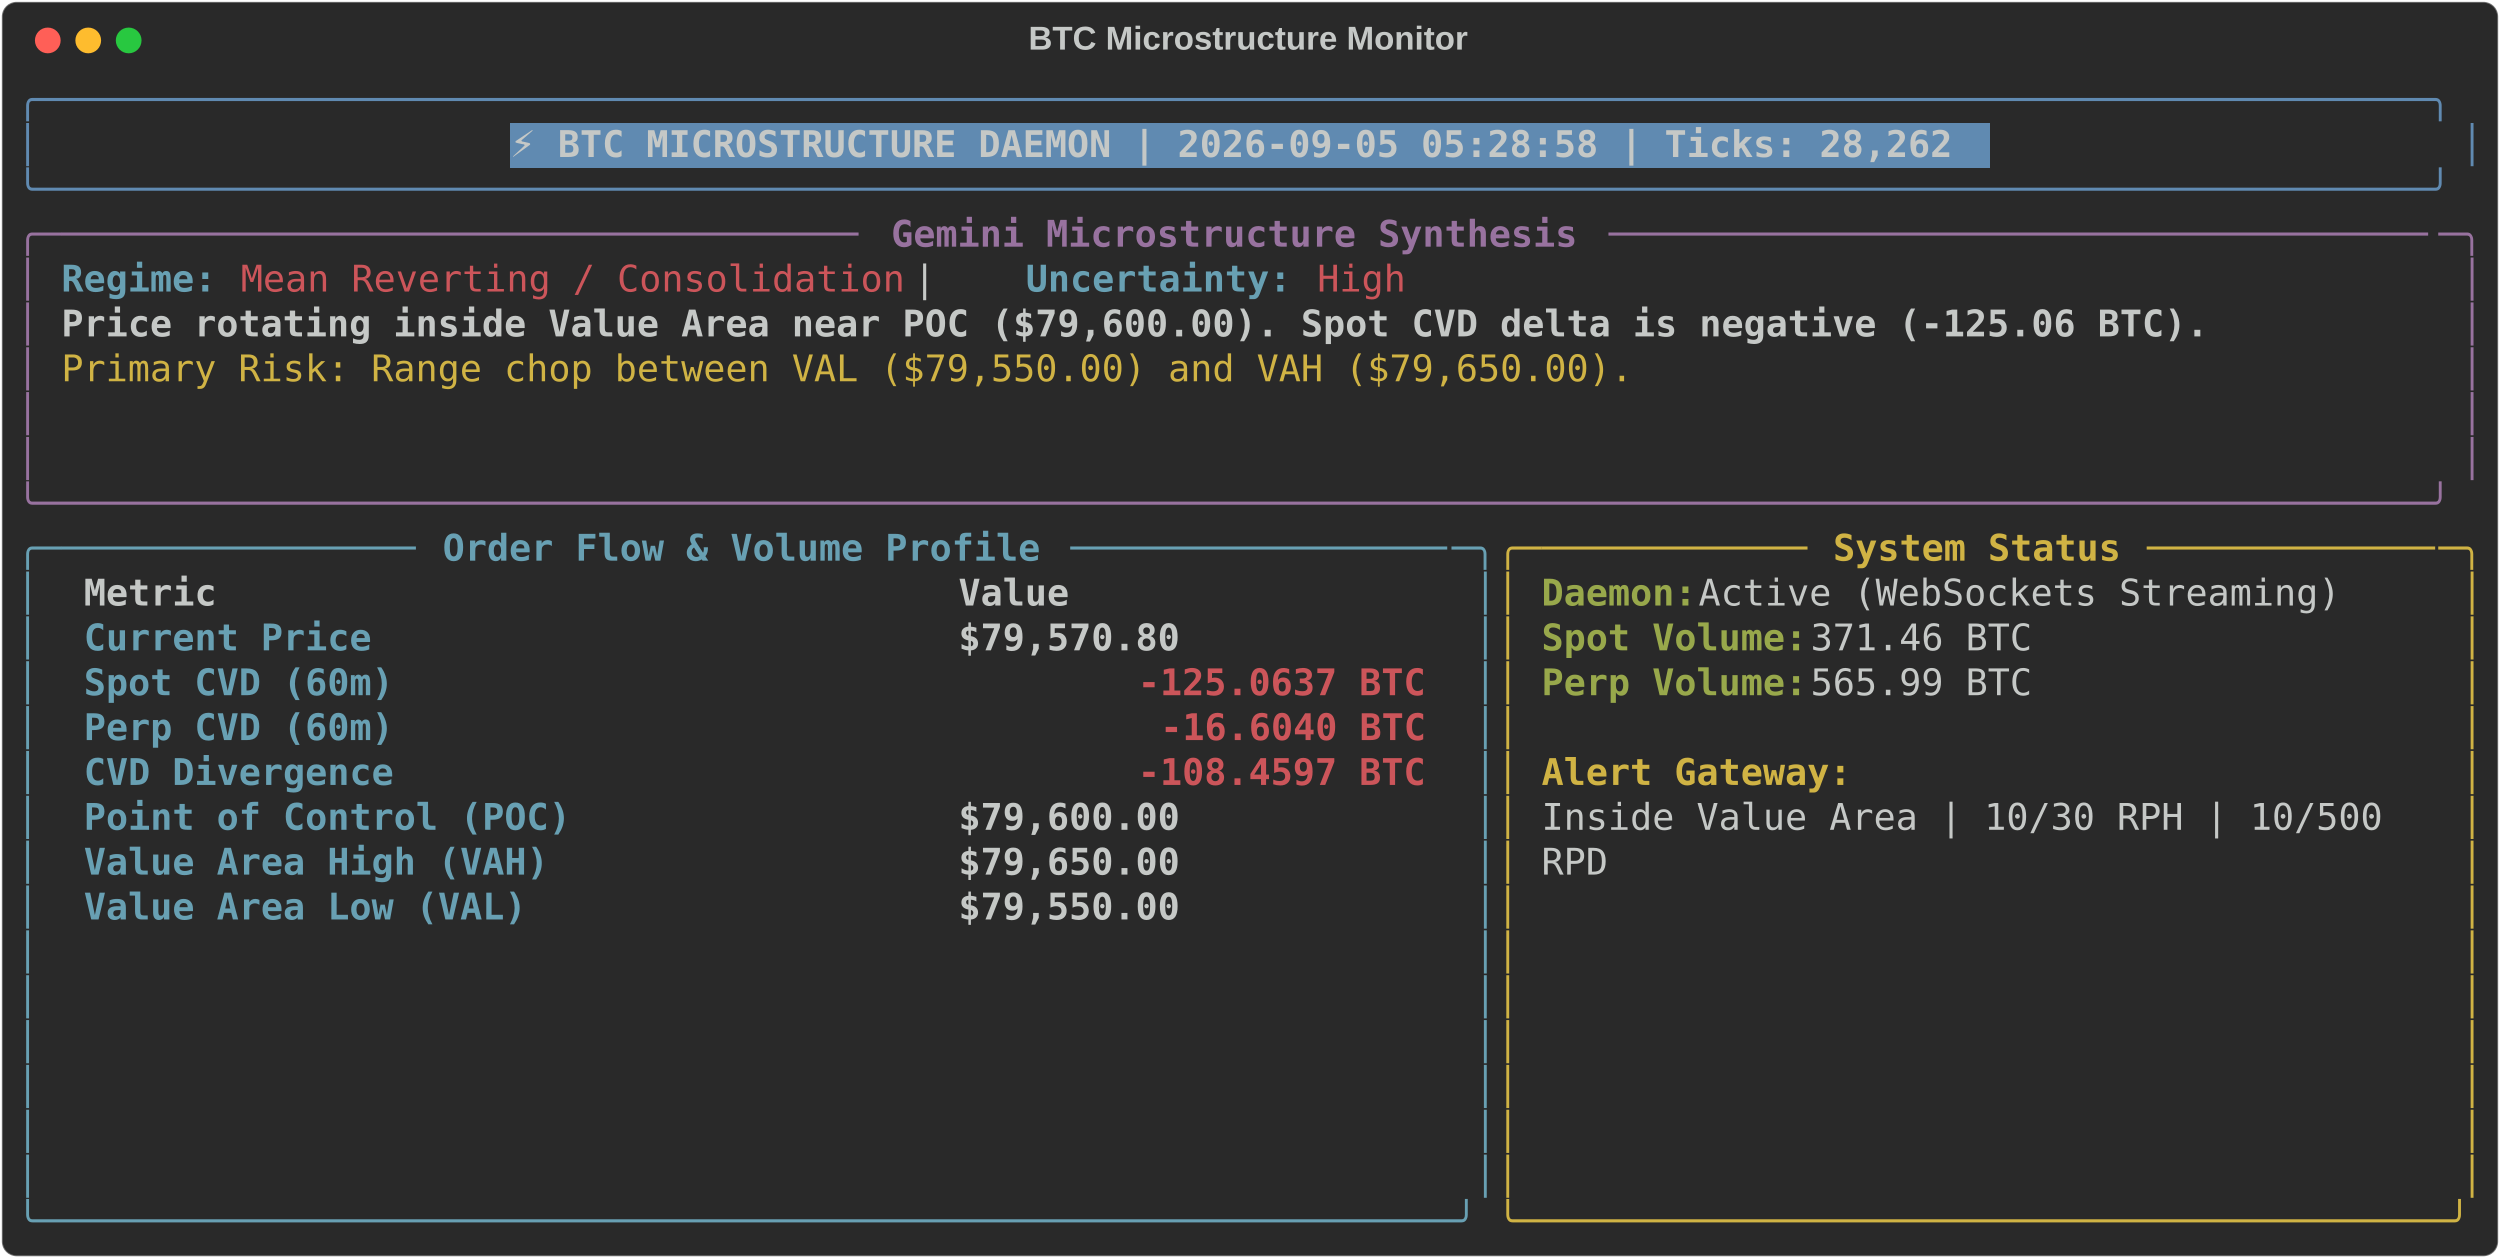
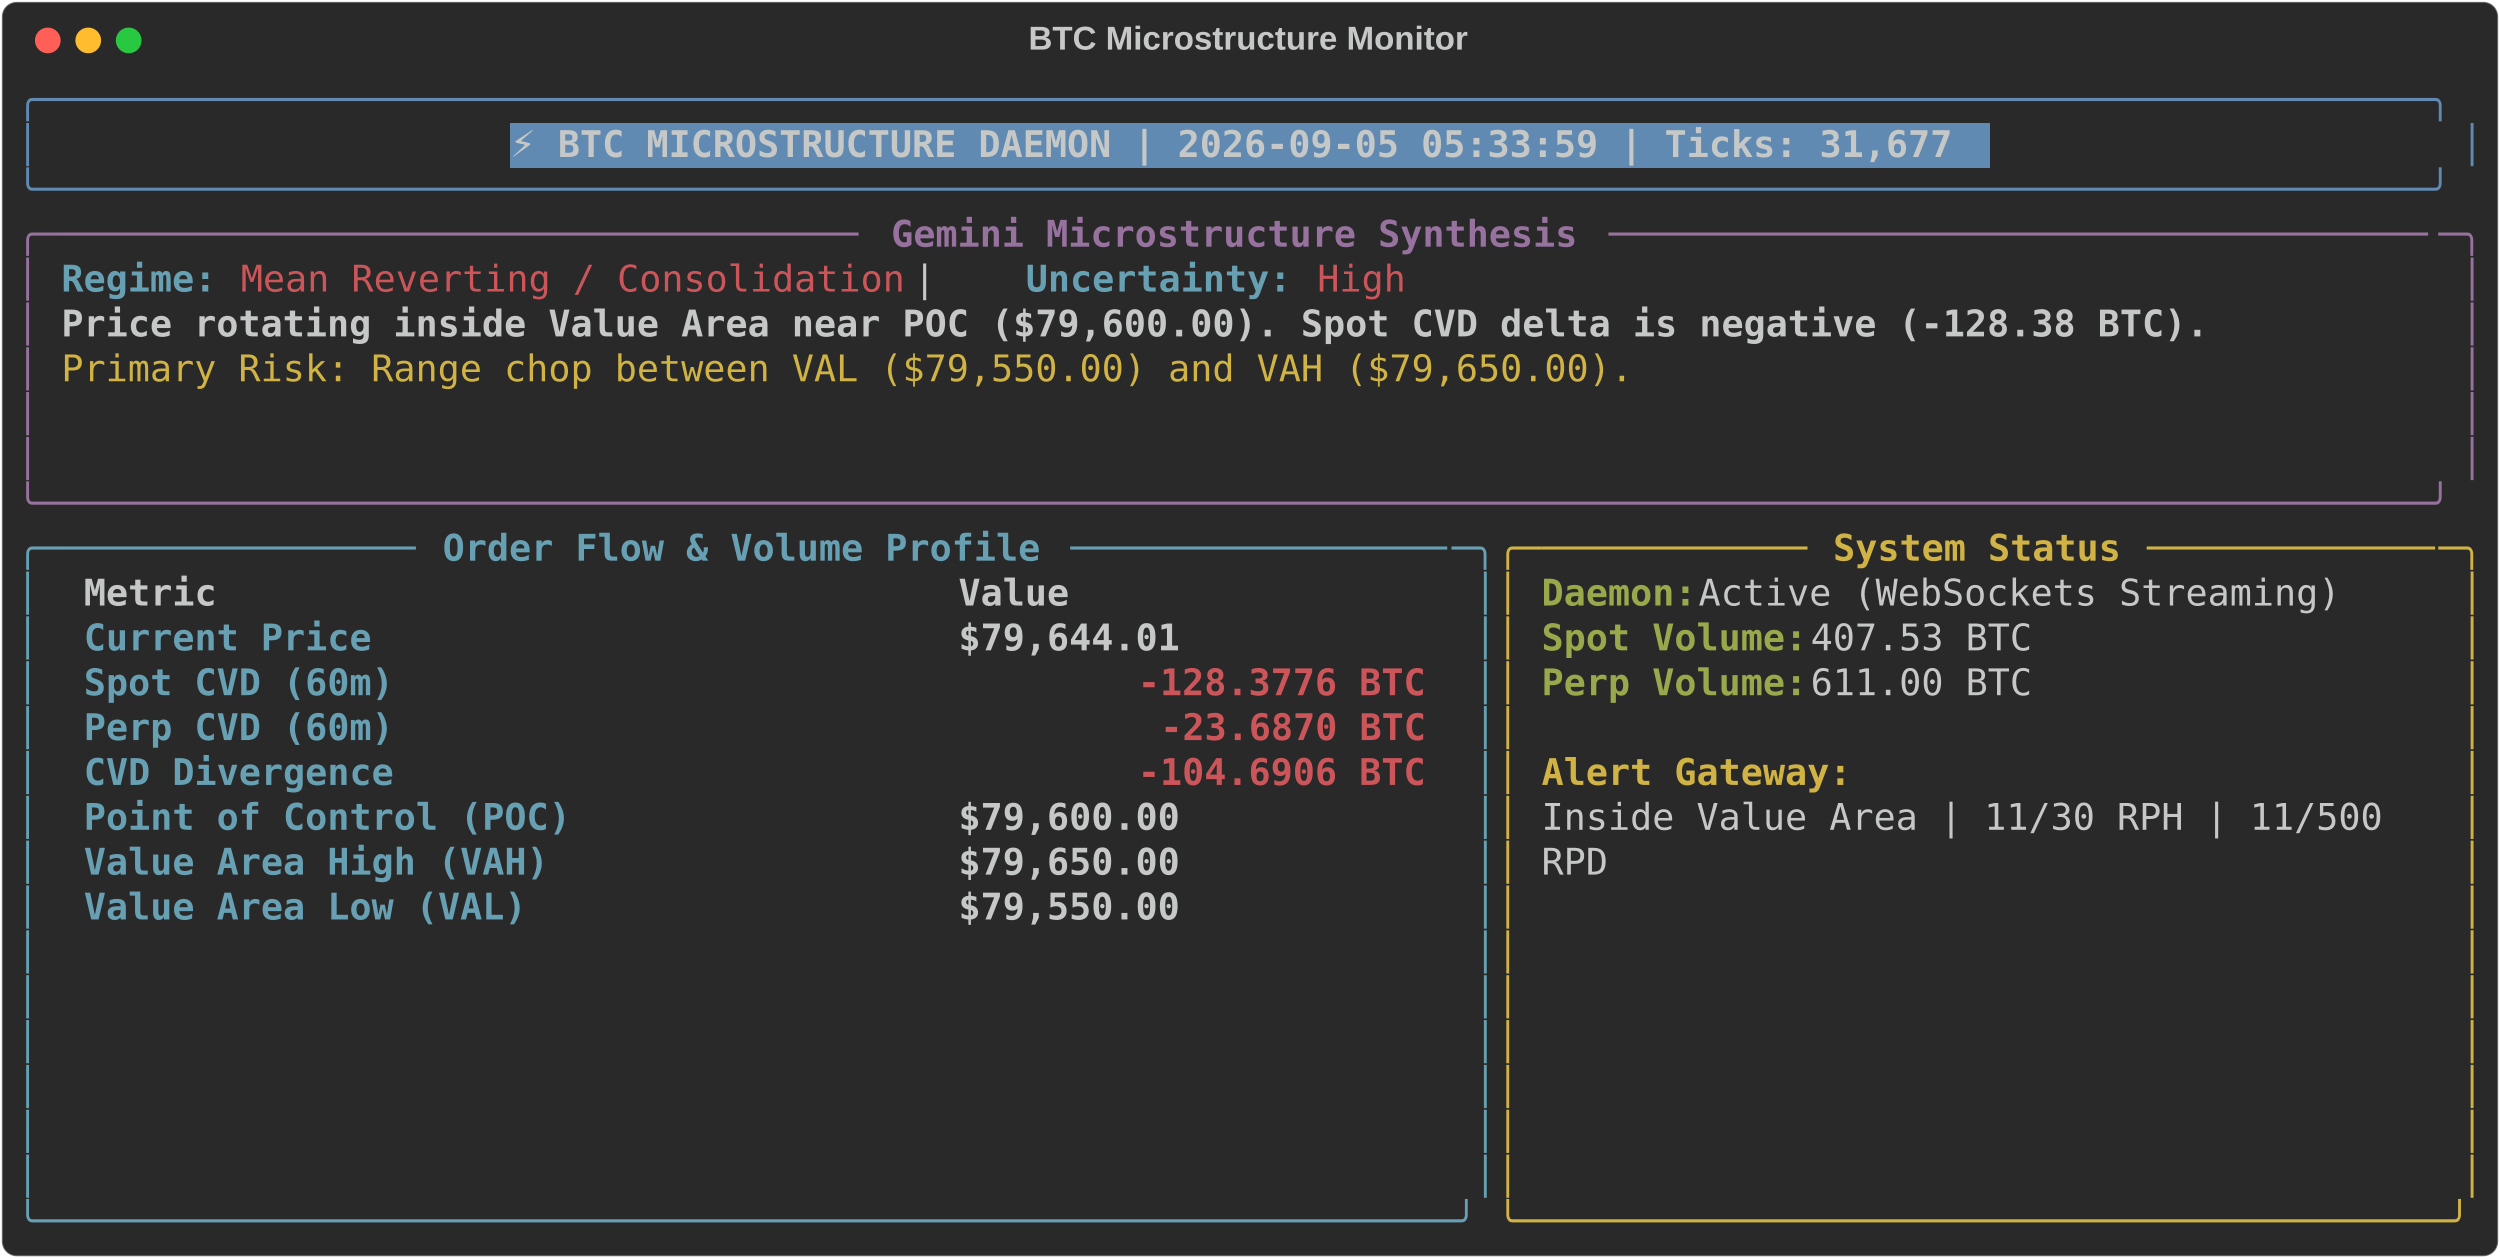
<svg xmlns="http://www.w3.org/2000/svg" class="rich-terminal" viewBox="0 0 1360 684.4">
  <style>

    @font-face {
        font-family: "Fira Code";
        src: local("FiraCode-Regular"),
                url("https://cdnjs.cloudflare.com/ajax/libs/firacode/6.2.0/woff2/FiraCode-Regular.woff2") format("woff2"),
                url("https://cdnjs.cloudflare.com/ajax/libs/firacode/6.2.0/woff/FiraCode-Regular.woff") format("woff");
        font-style: normal;
        font-weight: 400;
    }
    @font-face {
        font-family: "Fira Code";
        src: local("FiraCode-Bold"),
                url("https://cdnjs.cloudflare.com/ajax/libs/firacode/6.2.0/woff2/FiraCode-Bold.woff2") format("woff2"),
                url("https://cdnjs.cloudflare.com/ajax/libs/firacode/6.2.0/woff/FiraCode-Bold.woff") format("woff");
        font-style: bold;
        font-weight: 700;
    }

-     .terminal-1559712366-matrix {
+     .terminal-2593411683-matrix {
        font-family: Fira Code, monospace;
        font-size: 20px;
        line-height: 24.4px;
        font-variant-east-asian: full-width;
    }

-     .terminal-1559712366-title {
+     .terminal-2593411683-title {
        font-size: 18px;
        font-weight: bold;
        font-family: arial;
    }

-     .terminal-1559712366-r1 { fill: #608ab1 }
- .terminal-1559712366-r2 { fill: #c5c8c6 }
- .terminal-1559712366-r3 { fill: #c5c8c6;font-weight: bold }
- .terminal-1559712366-r4 { fill: #98729f }
- .terminal-1559712366-r5 { fill: #98729f;font-weight: bold }
- .terminal-1559712366-r6 { fill: #68a0b3;font-weight: bold }
- .terminal-1559712366-r7 { fill: #cc555a }
- .terminal-1559712366-r8 { fill: #d0b344 }
- .terminal-1559712366-r9 { fill: #68a0b3 }
- .terminal-1559712366-r10 { fill: #d0b344;font-weight: bold }
- .terminal-1559712366-r11 { fill: #98a84b;font-weight: bold }
- .terminal-1559712366-r12 { fill: #cc555a;font-weight: bold }
+     .terminal-2593411683-r1 { fill: #608ab1 }
+ .terminal-2593411683-r2 { fill: #c5c8c6 }
+ .terminal-2593411683-r3 { fill: #c5c8c6;font-weight: bold }
+ .terminal-2593411683-r4 { fill: #98729f }
+ .terminal-2593411683-r5 { fill: #98729f;font-weight: bold }
+ .terminal-2593411683-r6 { fill: #68a0b3;font-weight: bold }
+ .terminal-2593411683-r7 { fill: #cc555a }
+ .terminal-2593411683-r8 { fill: #d0b344 }
+ .terminal-2593411683-r9 { fill: #68a0b3 }
+ .terminal-2593411683-r10 { fill: #d0b344;font-weight: bold }
+ .terminal-2593411683-r11 { fill: #98a84b;font-weight: bold }
+ .terminal-2593411683-r12 { fill: #cc555a;font-weight: bold }
    </style>
  <defs>
-     <clipPath id="terminal-1559712366-clip-terminal">
+     <clipPath id="terminal-2593411683-clip-terminal">
      <rect x="0" y="0" width="1341.0" height="633.4" />
    </clipPath>
-     <clipPath id="terminal-1559712366-line-0">
+     <clipPath id="terminal-2593411683-line-0">
      <rect x="0" y="1.5" width="1342" height="24.65" />
    </clipPath>
-     <clipPath id="terminal-1559712366-line-1">
+     <clipPath id="terminal-2593411683-line-1">
      <rect x="0" y="25.9" width="1342" height="24.65" />
    </clipPath>
-     <clipPath id="terminal-1559712366-line-2">
+     <clipPath id="terminal-2593411683-line-2">
      <rect x="0" y="50.3" width="1342" height="24.65" />
    </clipPath>
-     <clipPath id="terminal-1559712366-line-3">
+     <clipPath id="terminal-2593411683-line-3">
      <rect x="0" y="74.7" width="1342" height="24.65" />
    </clipPath>
-     <clipPath id="terminal-1559712366-line-4">
+     <clipPath id="terminal-2593411683-line-4">
      <rect x="0" y="99.1" width="1342" height="24.65" />
    </clipPath>
-     <clipPath id="terminal-1559712366-line-5">
+     <clipPath id="terminal-2593411683-line-5">
      <rect x="0" y="123.5" width="1342" height="24.65" />
    </clipPath>
-     <clipPath id="terminal-1559712366-line-6">
+     <clipPath id="terminal-2593411683-line-6">
      <rect x="0" y="147.9" width="1342" height="24.65" />
    </clipPath>
-     <clipPath id="terminal-1559712366-line-7">
+     <clipPath id="terminal-2593411683-line-7">
      <rect x="0" y="172.3" width="1342" height="24.65" />
    </clipPath>
-     <clipPath id="terminal-1559712366-line-8">
+     <clipPath id="terminal-2593411683-line-8">
      <rect x="0" y="196.7" width="1342" height="24.65" />
    </clipPath>
-     <clipPath id="terminal-1559712366-line-9">
+     <clipPath id="terminal-2593411683-line-9">
      <rect x="0" y="221.1" width="1342" height="24.65" />
    </clipPath>
-     <clipPath id="terminal-1559712366-line-10">
+     <clipPath id="terminal-2593411683-line-10">
      <rect x="0" y="245.5" width="1342" height="24.65" />
    </clipPath>
-     <clipPath id="terminal-1559712366-line-11">
+     <clipPath id="terminal-2593411683-line-11">
      <rect x="0" y="269.9" width="1342" height="24.65" />
    </clipPath>
-     <clipPath id="terminal-1559712366-line-12">
+     <clipPath id="terminal-2593411683-line-12">
      <rect x="0" y="294.3" width="1342" height="24.65" />
    </clipPath>
-     <clipPath id="terminal-1559712366-line-13">
+     <clipPath id="terminal-2593411683-line-13">
      <rect x="0" y="318.7" width="1342" height="24.65" />
    </clipPath>
-     <clipPath id="terminal-1559712366-line-14">
+     <clipPath id="terminal-2593411683-line-14">
      <rect x="0" y="343.1" width="1342" height="24.65" />
    </clipPath>
-     <clipPath id="terminal-1559712366-line-15">
+     <clipPath id="terminal-2593411683-line-15">
      <rect x="0" y="367.5" width="1342" height="24.65" />
    </clipPath>
-     <clipPath id="terminal-1559712366-line-16">
+     <clipPath id="terminal-2593411683-line-16">
      <rect x="0" y="391.9" width="1342" height="24.65" />
    </clipPath>
-     <clipPath id="terminal-1559712366-line-17">
+     <clipPath id="terminal-2593411683-line-17">
      <rect x="0" y="416.3" width="1342" height="24.65" />
    </clipPath>
-     <clipPath id="terminal-1559712366-line-18">
+     <clipPath id="terminal-2593411683-line-18">
      <rect x="0" y="440.7" width="1342" height="24.65" />
    </clipPath>
-     <clipPath id="terminal-1559712366-line-19">
+     <clipPath id="terminal-2593411683-line-19">
      <rect x="0" y="465.1" width="1342" height="24.65" />
    </clipPath>
-     <clipPath id="terminal-1559712366-line-20">
+     <clipPath id="terminal-2593411683-line-20">
      <rect x="0" y="489.5" width="1342" height="24.65" />
    </clipPath>
-     <clipPath id="terminal-1559712366-line-21">
+     <clipPath id="terminal-2593411683-line-21">
      <rect x="0" y="513.9" width="1342" height="24.65" />
    </clipPath>
-     <clipPath id="terminal-1559712366-line-22">
+     <clipPath id="terminal-2593411683-line-22">
      <rect x="0" y="538.3" width="1342" height="24.65" />
    </clipPath>
-     <clipPath id="terminal-1559712366-line-23">
+     <clipPath id="terminal-2593411683-line-23">
      <rect x="0" y="562.7" width="1342" height="24.65" />
    </clipPath>
-     <clipPath id="terminal-1559712366-line-24">
+     <clipPath id="terminal-2593411683-line-24">
      <rect x="0" y="587.1" width="1342" height="24.65" />
    </clipPath>
  </defs>
  <rect fill="#292929" stroke="rgba(255,255,255,0.35)" stroke-width="1" x="1" y="1" width="1358" height="682.4" rx="8" />
-   <text class="terminal-1559712366-title" fill="#c5c8c6" text-anchor="middle" x="679" y="27">BTC Microstructure Monitor</text>
+   <text class="terminal-2593411683-title" fill="#c5c8c6" text-anchor="middle" x="679" y="27">BTC Microstructure Monitor</text>
  <g transform="translate(26,22)">
    <circle cx="0" cy="0" r="7" fill="#ff5f57" />
    <circle cx="22" cy="0" r="7" fill="#febc2e" />
    <circle cx="44" cy="0" r="7" fill="#28c840" />
  </g>
-   <g transform="translate(9, 41)" clip-path="url(#terminal-1559712366-clip-terminal)">
+   <g transform="translate(9, 41)" clip-path="url(#terminal-2593411683-clip-terminal)">
    <rect fill="#608ab1" x="268.4" y="25.9" width="805.2" height="24.65" shape-rendering="crispEdges" />
-     <g class="terminal-1559712366-matrix">
-       <text class="terminal-1559712366-r1" x="0" y="20" textLength="1342" clip-path="url(#terminal-1559712366-line-0)">╭────────────────────────────────────────────────────────────────────────────────────────────────────────────╮</text>
-       <text class="terminal-1559712366-r2" x="1342" y="20" textLength="12.2" clip-path="url(#terminal-1559712366-line-0)">
- </text>
-       <text class="terminal-1559712366-r1" x="0" y="44.4" textLength="12.2" clip-path="url(#terminal-1559712366-line-1)">│</text>
-       <text class="terminal-1559712366-r3" x="268.4" y="44.4" textLength="793" clip-path="url(#terminal-1559712366-line-1)">⚡ BTC MICROSTRUCTURE DAEMON | 2026-09-05 05:28:58 | Ticks: 28,262</text>
-       <text class="terminal-1559712366-r1" x="1329.8" y="44.4" textLength="12.2" clip-path="url(#terminal-1559712366-line-1)">│</text>
-       <text class="terminal-1559712366-r2" x="1342" y="44.4" textLength="12.2" clip-path="url(#terminal-1559712366-line-1)">
- </text>
-       <text class="terminal-1559712366-r1" x="0" y="68.8" textLength="1342" clip-path="url(#terminal-1559712366-line-2)">╰────────────────────────────────────────────────────────────────────────────────────────────────────────────╯</text>
-       <text class="terminal-1559712366-r2" x="1342" y="68.8" textLength="12.2" clip-path="url(#terminal-1559712366-line-2)">
- </text>
-       <text class="terminal-1559712366-r4" x="0" y="93.2" textLength="24.4" clip-path="url(#terminal-1559712366-line-3)">╭─</text>
-       <text class="terminal-1559712366-r4" x="24.4" y="93.2" textLength="439.2" clip-path="url(#terminal-1559712366-line-3)">────────────────────────────────────</text>
-       <text class="terminal-1559712366-r5" x="475.8" y="93.2" textLength="378.2" clip-path="url(#terminal-1559712366-line-3)">Gemini Microstructure Synthesis</text>
-       <text class="terminal-1559712366-r4" x="866.2" y="93.2" textLength="451.4" clip-path="url(#terminal-1559712366-line-3)">─────────────────────────────────────</text>
-       <text class="terminal-1559712366-r4" x="1317.6" y="93.2" textLength="24.4" clip-path="url(#terminal-1559712366-line-3)">─╮</text>
-       <text class="terminal-1559712366-r2" x="1342" y="93.2" textLength="12.2" clip-path="url(#terminal-1559712366-line-3)">
- </text>
-       <text class="terminal-1559712366-r4" x="0" y="117.6" textLength="12.2" clip-path="url(#terminal-1559712366-line-4)">│</text>
-       <text class="terminal-1559712366-r6" x="24.4" y="117.6" textLength="85.4" clip-path="url(#terminal-1559712366-line-4)">Regime:</text>
-       <text class="terminal-1559712366-r7" x="122" y="117.6" textLength="366" clip-path="url(#terminal-1559712366-line-4)">Mean Reverting / Consolidation</text>
-       <text class="terminal-1559712366-r2" x="488" y="117.6" textLength="61" clip-path="url(#terminal-1559712366-line-4)">  |  </text>
-       <text class="terminal-1559712366-r6" x="549" y="117.6" textLength="146.4" clip-path="url(#terminal-1559712366-line-4)">Uncertainty:</text>
-       <text class="terminal-1559712366-r7" x="707.6" y="117.6" textLength="48.8" clip-path="url(#terminal-1559712366-line-4)">High</text>
-       <text class="terminal-1559712366-r4" x="1329.8" y="117.6" textLength="12.2" clip-path="url(#terminal-1559712366-line-4)">│</text>
-       <text class="terminal-1559712366-r2" x="1342" y="117.6" textLength="12.2" clip-path="url(#terminal-1559712366-line-4)">
- </text>
-       <text class="terminal-1559712366-r4" x="0" y="142" textLength="12.2" clip-path="url(#terminal-1559712366-line-5)">│</text>
-       <text class="terminal-1559712366-r3" x="24.4" y="142" textLength="1183.4" clip-path="url(#terminal-1559712366-line-5)">Price rotating inside Value Area near POC ($79,600.00). Spot CVD delta is negative (-125.06 BTC).</text>
-       <text class="terminal-1559712366-r4" x="1329.8" y="142" textLength="12.2" clip-path="url(#terminal-1559712366-line-5)">│</text>
-       <text class="terminal-1559712366-r2" x="1342" y="142" textLength="12.2" clip-path="url(#terminal-1559712366-line-5)">
- </text>
-       <text class="terminal-1559712366-r4" x="0" y="166.4" textLength="12.2" clip-path="url(#terminal-1559712366-line-6)">│</text>
-       <text class="terminal-1559712366-r8" x="24.4" y="166.4" textLength="866.2" clip-path="url(#terminal-1559712366-line-6)">Primary Risk: Range chop between VAL ($79,550.00) and VAH ($79,650.00).</text>
-       <text class="terminal-1559712366-r4" x="1329.8" y="166.4" textLength="12.2" clip-path="url(#terminal-1559712366-line-6)">│</text>
-       <text class="terminal-1559712366-r2" x="1342" y="166.4" textLength="12.2" clip-path="url(#terminal-1559712366-line-6)">
- </text>
-       <text class="terminal-1559712366-r4" x="0" y="190.8" textLength="12.2" clip-path="url(#terminal-1559712366-line-7)">│</text>
-       <text class="terminal-1559712366-r4" x="1329.8" y="190.8" textLength="12.2" clip-path="url(#terminal-1559712366-line-7)">│</text>
-       <text class="terminal-1559712366-r2" x="1342" y="190.8" textLength="12.2" clip-path="url(#terminal-1559712366-line-7)">
- </text>
-       <text class="terminal-1559712366-r4" x="0" y="215.2" textLength="12.2" clip-path="url(#terminal-1559712366-line-8)">│</text>
-       <text class="terminal-1559712366-r4" x="1329.8" y="215.2" textLength="12.2" clip-path="url(#terminal-1559712366-line-8)">│</text>
-       <text class="terminal-1559712366-r2" x="1342" y="215.2" textLength="12.2" clip-path="url(#terminal-1559712366-line-8)">
- </text>
-       <text class="terminal-1559712366-r4" x="0" y="239.6" textLength="1342" clip-path="url(#terminal-1559712366-line-9)">╰────────────────────────────────────────────────────────────────────────────────────────────────────────────╯</text>
-       <text class="terminal-1559712366-r2" x="1342" y="239.6" textLength="12.2" clip-path="url(#terminal-1559712366-line-9)">
- </text>
-       <text class="terminal-1559712366-r9" x="0" y="264" textLength="24.4" clip-path="url(#terminal-1559712366-line-10)">╭─</text>
-       <text class="terminal-1559712366-r9" x="24.4" y="264" textLength="195.2" clip-path="url(#terminal-1559712366-line-10)">────────────────</text>
-       <text class="terminal-1559712366-r6" x="231.8" y="264" textLength="329.4" clip-path="url(#terminal-1559712366-line-10)">Order Flow &amp; Volume Profile</text>
-       <text class="terminal-1559712366-r9" x="573.4" y="264" textLength="207.4" clip-path="url(#terminal-1559712366-line-10)">─────────────────</text>
-       <text class="terminal-1559712366-r9" x="780.8" y="264" textLength="24.4" clip-path="url(#terminal-1559712366-line-10)">─╮</text>
-       <text class="terminal-1559712366-r8" x="805.2" y="264" textLength="24.4" clip-path="url(#terminal-1559712366-line-10)">╭─</text>
-       <text class="terminal-1559712366-r8" x="829.6" y="264" textLength="146.4" clip-path="url(#terminal-1559712366-line-10)">────────────</text>
-       <text class="terminal-1559712366-r10" x="988.2" y="264" textLength="158.6" clip-path="url(#terminal-1559712366-line-10)">System Status</text>
-       <text class="terminal-1559712366-r8" x="1159" y="264" textLength="158.6" clip-path="url(#terminal-1559712366-line-10)">─────────────</text>
-       <text class="terminal-1559712366-r8" x="1317.6" y="264" textLength="24.4" clip-path="url(#terminal-1559712366-line-10)">─╮</text>
-       <text class="terminal-1559712366-r2" x="1342" y="264" textLength="12.2" clip-path="url(#terminal-1559712366-line-10)">
- </text>
-       <text class="terminal-1559712366-r9" x="0" y="288.4" textLength="12.2" clip-path="url(#terminal-1559712366-line-11)">│</text>
-       <text class="terminal-1559712366-r3" x="36.6" y="288.4" textLength="451.4" clip-path="url(#terminal-1559712366-line-11)">Metric                               </text>
-       <text class="terminal-1559712366-r3" x="512.4" y="288.4" textLength="256.2" clip-path="url(#terminal-1559712366-line-11)">                Value</text>
-       <text class="terminal-1559712366-r9" x="793" y="288.4" textLength="12.2" clip-path="url(#terminal-1559712366-line-11)">│</text>
-       <text class="terminal-1559712366-r8" x="805.2" y="288.4" textLength="12.2" clip-path="url(#terminal-1559712366-line-11)">│</text>
-       <text class="terminal-1559712366-r11" x="829.6" y="288.4" textLength="85.4" clip-path="url(#terminal-1559712366-line-11)">Daemon:</text>
-       <text class="terminal-1559712366-r2" x="915" y="288.4" textLength="366" clip-path="url(#terminal-1559712366-line-11)"> Active (WebSockets Streaming)</text>
-       <text class="terminal-1559712366-r8" x="1329.8" y="288.4" textLength="12.2" clip-path="url(#terminal-1559712366-line-11)">│</text>
-       <text class="terminal-1559712366-r2" x="1342" y="288.4" textLength="12.2" clip-path="url(#terminal-1559712366-line-11)">
- </text>
-       <text class="terminal-1559712366-r9" x="0" y="312.8" textLength="12.2" clip-path="url(#terminal-1559712366-line-12)">│</text>
-       <text class="terminal-1559712366-r6" x="36.6" y="312.8" textLength="451.4" clip-path="url(#terminal-1559712366-line-12)">Current Price                        </text>
-       <text class="terminal-1559712366-r3" x="512.4" y="312.8" textLength="256.2" clip-path="url(#terminal-1559712366-line-12)">           $79,570.80</text>
-       <text class="terminal-1559712366-r9" x="793" y="312.8" textLength="12.2" clip-path="url(#terminal-1559712366-line-12)">│</text>
-       <text class="terminal-1559712366-r8" x="805.2" y="312.8" textLength="12.2" clip-path="url(#terminal-1559712366-line-12)">│</text>
-       <text class="terminal-1559712366-r11" x="829.6" y="312.8" textLength="146.4" clip-path="url(#terminal-1559712366-line-12)">Spot Volume:</text>
-       <text class="terminal-1559712366-r2" x="976" y="312.8" textLength="134.2" clip-path="url(#terminal-1559712366-line-12)"> 371.46 BTC</text>
-       <text class="terminal-1559712366-r8" x="1329.8" y="312.8" textLength="12.2" clip-path="url(#terminal-1559712366-line-12)">│</text>
-       <text class="terminal-1559712366-r2" x="1342" y="312.8" textLength="12.2" clip-path="url(#terminal-1559712366-line-12)">
- </text>
-       <text class="terminal-1559712366-r9" x="0" y="337.2" textLength="12.2" clip-path="url(#terminal-1559712366-line-13)">│</text>
-       <text class="terminal-1559712366-r6" x="36.6" y="337.2" textLength="451.4" clip-path="url(#terminal-1559712366-line-13)">Spot CVD (60m)                       </text>
-       <text class="terminal-1559712366-r12" x="610" y="337.2" textLength="158.6" clip-path="url(#terminal-1559712366-line-13)">-125.0637 BTC</text>
-       <text class="terminal-1559712366-r9" x="793" y="337.2" textLength="12.2" clip-path="url(#terminal-1559712366-line-13)">│</text>
-       <text class="terminal-1559712366-r8" x="805.2" y="337.2" textLength="12.2" clip-path="url(#terminal-1559712366-line-13)">│</text>
-       <text class="terminal-1559712366-r11" x="829.6" y="337.2" textLength="146.4" clip-path="url(#terminal-1559712366-line-13)">Perp Volume:</text>
-       <text class="terminal-1559712366-r2" x="976" y="337.2" textLength="134.2" clip-path="url(#terminal-1559712366-line-13)"> 565.99 BTC</text>
-       <text class="terminal-1559712366-r8" x="1329.8" y="337.2" textLength="12.2" clip-path="url(#terminal-1559712366-line-13)">│</text>
-       <text class="terminal-1559712366-r2" x="1342" y="337.2" textLength="12.2" clip-path="url(#terminal-1559712366-line-13)">
- </text>
-       <text class="terminal-1559712366-r9" x="0" y="361.6" textLength="12.2" clip-path="url(#terminal-1559712366-line-14)">│</text>
-       <text class="terminal-1559712366-r6" x="36.6" y="361.6" textLength="451.4" clip-path="url(#terminal-1559712366-line-14)">Perp CVD (60m)                       </text>
-       <text class="terminal-1559712366-r12" x="622.2" y="361.6" textLength="146.4" clip-path="url(#terminal-1559712366-line-14)">-16.6040 BTC</text>
-       <text class="terminal-1559712366-r9" x="793" y="361.6" textLength="12.2" clip-path="url(#terminal-1559712366-line-14)">│</text>
-       <text class="terminal-1559712366-r8" x="805.2" y="361.6" textLength="12.2" clip-path="url(#terminal-1559712366-line-14)">│</text>
-       <text class="terminal-1559712366-r8" x="1329.8" y="361.6" textLength="12.2" clip-path="url(#terminal-1559712366-line-14)">│</text>
-       <text class="terminal-1559712366-r2" x="1342" y="361.6" textLength="12.2" clip-path="url(#terminal-1559712366-line-14)">
- </text>
-       <text class="terminal-1559712366-r9" x="0" y="386" textLength="12.2" clip-path="url(#terminal-1559712366-line-15)">│</text>
-       <text class="terminal-1559712366-r6" x="36.6" y="386" textLength="451.4" clip-path="url(#terminal-1559712366-line-15)">CVD Divergence                       </text>
-       <text class="terminal-1559712366-r12" x="610" y="386" textLength="158.6" clip-path="url(#terminal-1559712366-line-15)">-108.4597 BTC</text>
-       <text class="terminal-1559712366-r9" x="793" y="386" textLength="12.2" clip-path="url(#terminal-1559712366-line-15)">│</text>
-       <text class="terminal-1559712366-r8" x="805.2" y="386" textLength="12.2" clip-path="url(#terminal-1559712366-line-15)">│</text>
-       <text class="terminal-1559712366-r10" x="829.6" y="386" textLength="170.8" clip-path="url(#terminal-1559712366-line-15)">Alert Gateway:</text>
-       <text class="terminal-1559712366-r8" x="1329.8" y="386" textLength="12.2" clip-path="url(#terminal-1559712366-line-15)">│</text>
-       <text class="terminal-1559712366-r2" x="1342" y="386" textLength="12.2" clip-path="url(#terminal-1559712366-line-15)">
- </text>
-       <text class="terminal-1559712366-r9" x="0" y="410.4" textLength="12.2" clip-path="url(#terminal-1559712366-line-16)">│</text>
-       <text class="terminal-1559712366-r6" x="36.6" y="410.4" textLength="451.4" clip-path="url(#terminal-1559712366-line-16)">Point of Control (POC)               </text>
-       <text class="terminal-1559712366-r3" x="512.4" y="410.4" textLength="256.2" clip-path="url(#terminal-1559712366-line-16)">           $79,600.00</text>
-       <text class="terminal-1559712366-r9" x="793" y="410.4" textLength="12.2" clip-path="url(#terminal-1559712366-line-16)">│</text>
-       <text class="terminal-1559712366-r8" x="805.2" y="410.4" textLength="12.2" clip-path="url(#terminal-1559712366-line-16)">│</text>
-       <text class="terminal-1559712366-r2" x="829.6" y="410.4" textLength="475.8" clip-path="url(#terminal-1559712366-line-16)">Inside Value Area | 10/30 RPH | 10/500 </text>
-       <text class="terminal-1559712366-r8" x="1329.8" y="410.4" textLength="12.2" clip-path="url(#terminal-1559712366-line-16)">│</text>
-       <text class="terminal-1559712366-r2" x="1342" y="410.4" textLength="12.2" clip-path="url(#terminal-1559712366-line-16)">
- </text>
-       <text class="terminal-1559712366-r9" x="0" y="434.8" textLength="12.2" clip-path="url(#terminal-1559712366-line-17)">│</text>
-       <text class="terminal-1559712366-r6" x="36.6" y="434.8" textLength="451.4" clip-path="url(#terminal-1559712366-line-17)">Value Area High (VAH)                </text>
-       <text class="terminal-1559712366-r3" x="512.4" y="434.8" textLength="256.2" clip-path="url(#terminal-1559712366-line-17)">           $79,650.00</text>
-       <text class="terminal-1559712366-r9" x="793" y="434.8" textLength="12.2" clip-path="url(#terminal-1559712366-line-17)">│</text>
-       <text class="terminal-1559712366-r8" x="805.2" y="434.8" textLength="12.2" clip-path="url(#terminal-1559712366-line-17)">│</text>
-       <text class="terminal-1559712366-r2" x="829.6" y="434.8" textLength="36.6" clip-path="url(#terminal-1559712366-line-17)">RPD</text>
-       <text class="terminal-1559712366-r8" x="1329.8" y="434.8" textLength="12.2" clip-path="url(#terminal-1559712366-line-17)">│</text>
-       <text class="terminal-1559712366-r2" x="1342" y="434.8" textLength="12.2" clip-path="url(#terminal-1559712366-line-17)">
- </text>
-       <text class="terminal-1559712366-r9" x="0" y="459.2" textLength="12.2" clip-path="url(#terminal-1559712366-line-18)">│</text>
-       <text class="terminal-1559712366-r6" x="36.6" y="459.2" textLength="451.4" clip-path="url(#terminal-1559712366-line-18)">Value Area Low (VAL)                 </text>
-       <text class="terminal-1559712366-r3" x="512.4" y="459.2" textLength="256.2" clip-path="url(#terminal-1559712366-line-18)">           $79,550.00</text>
-       <text class="terminal-1559712366-r9" x="793" y="459.2" textLength="12.2" clip-path="url(#terminal-1559712366-line-18)">│</text>
-       <text class="terminal-1559712366-r8" x="805.2" y="459.2" textLength="12.2" clip-path="url(#terminal-1559712366-line-18)">│</text>
-       <text class="terminal-1559712366-r8" x="1329.8" y="459.2" textLength="12.2" clip-path="url(#terminal-1559712366-line-18)">│</text>
-       <text class="terminal-1559712366-r2" x="1342" y="459.2" textLength="12.2" clip-path="url(#terminal-1559712366-line-18)">
- </text>
-       <text class="terminal-1559712366-r9" x="0" y="483.6" textLength="12.2" clip-path="url(#terminal-1559712366-line-19)">│</text>
-       <text class="terminal-1559712366-r9" x="793" y="483.6" textLength="12.2" clip-path="url(#terminal-1559712366-line-19)">│</text>
-       <text class="terminal-1559712366-r8" x="805.2" y="483.6" textLength="12.2" clip-path="url(#terminal-1559712366-line-19)">│</text>
-       <text class="terminal-1559712366-r8" x="1329.8" y="483.6" textLength="12.2" clip-path="url(#terminal-1559712366-line-19)">│</text>
-       <text class="terminal-1559712366-r2" x="1342" y="483.6" textLength="12.2" clip-path="url(#terminal-1559712366-line-19)">
- </text>
-       <text class="terminal-1559712366-r9" x="0" y="508" textLength="12.2" clip-path="url(#terminal-1559712366-line-20)">│</text>
-       <text class="terminal-1559712366-r9" x="793" y="508" textLength="12.2" clip-path="url(#terminal-1559712366-line-20)">│</text>
-       <text class="terminal-1559712366-r8" x="805.2" y="508" textLength="12.2" clip-path="url(#terminal-1559712366-line-20)">│</text>
-       <text class="terminal-1559712366-r8" x="1329.8" y="508" textLength="12.2" clip-path="url(#terminal-1559712366-line-20)">│</text>
-       <text class="terminal-1559712366-r2" x="1342" y="508" textLength="12.2" clip-path="url(#terminal-1559712366-line-20)">
- </text>
-       <text class="terminal-1559712366-r9" x="0" y="532.4" textLength="12.2" clip-path="url(#terminal-1559712366-line-21)">│</text>
-       <text class="terminal-1559712366-r9" x="793" y="532.4" textLength="12.2" clip-path="url(#terminal-1559712366-line-21)">│</text>
-       <text class="terminal-1559712366-r8" x="805.2" y="532.4" textLength="12.2" clip-path="url(#terminal-1559712366-line-21)">│</text>
-       <text class="terminal-1559712366-r8" x="1329.8" y="532.4" textLength="12.2" clip-path="url(#terminal-1559712366-line-21)">│</text>
-       <text class="terminal-1559712366-r2" x="1342" y="532.4" textLength="12.2" clip-path="url(#terminal-1559712366-line-21)">
- </text>
-       <text class="terminal-1559712366-r9" x="0" y="556.8" textLength="12.2" clip-path="url(#terminal-1559712366-line-22)">│</text>
-       <text class="terminal-1559712366-r9" x="793" y="556.8" textLength="12.2" clip-path="url(#terminal-1559712366-line-22)">│</text>
-       <text class="terminal-1559712366-r8" x="805.2" y="556.8" textLength="12.2" clip-path="url(#terminal-1559712366-line-22)">│</text>
-       <text class="terminal-1559712366-r8" x="1329.8" y="556.8" textLength="12.2" clip-path="url(#terminal-1559712366-line-22)">│</text>
-       <text class="terminal-1559712366-r2" x="1342" y="556.8" textLength="12.2" clip-path="url(#terminal-1559712366-line-22)">
- </text>
-       <text class="terminal-1559712366-r9" x="0" y="581.2" textLength="12.2" clip-path="url(#terminal-1559712366-line-23)">│</text>
-       <text class="terminal-1559712366-r9" x="793" y="581.2" textLength="12.2" clip-path="url(#terminal-1559712366-line-23)">│</text>
-       <text class="terminal-1559712366-r8" x="805.2" y="581.2" textLength="12.2" clip-path="url(#terminal-1559712366-line-23)">│</text>
-       <text class="terminal-1559712366-r8" x="1329.8" y="581.2" textLength="12.2" clip-path="url(#terminal-1559712366-line-23)">│</text>
-       <text class="terminal-1559712366-r2" x="1342" y="581.2" textLength="12.2" clip-path="url(#terminal-1559712366-line-23)">
- </text>
-       <text class="terminal-1559712366-r9" x="0" y="605.6" textLength="12.2" clip-path="url(#terminal-1559712366-line-24)">│</text>
-       <text class="terminal-1559712366-r9" x="793" y="605.6" textLength="12.2" clip-path="url(#terminal-1559712366-line-24)">│</text>
-       <text class="terminal-1559712366-r8" x="805.2" y="605.6" textLength="12.2" clip-path="url(#terminal-1559712366-line-24)">│</text>
-       <text class="terminal-1559712366-r8" x="1329.8" y="605.6" textLength="12.2" clip-path="url(#terminal-1559712366-line-24)">│</text>
-       <text class="terminal-1559712366-r2" x="1342" y="605.6" textLength="12.2" clip-path="url(#terminal-1559712366-line-24)">
- </text>
-       <text class="terminal-1559712366-r9" x="0" y="630" textLength="805.2" clip-path="url(#terminal-1559712366-line-25)">╰────────────────────────────────────────────────────────────────╯</text>
-       <text class="terminal-1559712366-r8" x="805.2" y="630" textLength="536.8" clip-path="url(#terminal-1559712366-line-25)">╰──────────────────────────────────────────╯</text>
-       <text class="terminal-1559712366-r2" x="1342" y="630" textLength="12.2" clip-path="url(#terminal-1559712366-line-25)">
+     <g class="terminal-2593411683-matrix">
+       <text class="terminal-2593411683-r1" x="0" y="20" textLength="1342" clip-path="url(#terminal-2593411683-line-0)">╭────────────────────────────────────────────────────────────────────────────────────────────────────────────╮</text>
+       <text class="terminal-2593411683-r2" x="1342" y="20" textLength="12.2" clip-path="url(#terminal-2593411683-line-0)">
+ </text>
+       <text class="terminal-2593411683-r1" x="0" y="44.4" textLength="12.2" clip-path="url(#terminal-2593411683-line-1)">│</text>
+       <text class="terminal-2593411683-r3" x="268.4" y="44.4" textLength="793" clip-path="url(#terminal-2593411683-line-1)">⚡ BTC MICROSTRUCTURE DAEMON | 2026-09-05 05:33:59 | Ticks: 31,677</text>
+       <text class="terminal-2593411683-r1" x="1329.8" y="44.4" textLength="12.2" clip-path="url(#terminal-2593411683-line-1)">│</text>
+       <text class="terminal-2593411683-r2" x="1342" y="44.4" textLength="12.2" clip-path="url(#terminal-2593411683-line-1)">
+ </text>
+       <text class="terminal-2593411683-r1" x="0" y="68.8" textLength="1342" clip-path="url(#terminal-2593411683-line-2)">╰────────────────────────────────────────────────────────────────────────────────────────────────────────────╯</text>
+       <text class="terminal-2593411683-r2" x="1342" y="68.8" textLength="12.2" clip-path="url(#terminal-2593411683-line-2)">
+ </text>
+       <text class="terminal-2593411683-r4" x="0" y="93.2" textLength="24.4" clip-path="url(#terminal-2593411683-line-3)">╭─</text>
+       <text class="terminal-2593411683-r4" x="24.4" y="93.2" textLength="439.2" clip-path="url(#terminal-2593411683-line-3)">────────────────────────────────────</text>
+       <text class="terminal-2593411683-r5" x="475.8" y="93.2" textLength="378.2" clip-path="url(#terminal-2593411683-line-3)">Gemini Microstructure Synthesis</text>
+       <text class="terminal-2593411683-r4" x="866.2" y="93.2" textLength="451.4" clip-path="url(#terminal-2593411683-line-3)">─────────────────────────────────────</text>
+       <text class="terminal-2593411683-r4" x="1317.6" y="93.2" textLength="24.4" clip-path="url(#terminal-2593411683-line-3)">─╮</text>
+       <text class="terminal-2593411683-r2" x="1342" y="93.2" textLength="12.2" clip-path="url(#terminal-2593411683-line-3)">
+ </text>
+       <text class="terminal-2593411683-r4" x="0" y="117.6" textLength="12.2" clip-path="url(#terminal-2593411683-line-4)">│</text>
+       <text class="terminal-2593411683-r6" x="24.4" y="117.6" textLength="85.4" clip-path="url(#terminal-2593411683-line-4)">Regime:</text>
+       <text class="terminal-2593411683-r7" x="122" y="117.6" textLength="366" clip-path="url(#terminal-2593411683-line-4)">Mean Reverting / Consolidation</text>
+       <text class="terminal-2593411683-r2" x="488" y="117.6" textLength="61" clip-path="url(#terminal-2593411683-line-4)">  |  </text>
+       <text class="terminal-2593411683-r6" x="549" y="117.6" textLength="146.4" clip-path="url(#terminal-2593411683-line-4)">Uncertainty:</text>
+       <text class="terminal-2593411683-r7" x="707.6" y="117.6" textLength="48.8" clip-path="url(#terminal-2593411683-line-4)">High</text>
+       <text class="terminal-2593411683-r4" x="1329.8" y="117.6" textLength="12.2" clip-path="url(#terminal-2593411683-line-4)">│</text>
+       <text class="terminal-2593411683-r2" x="1342" y="117.6" textLength="12.2" clip-path="url(#terminal-2593411683-line-4)">
+ </text>
+       <text class="terminal-2593411683-r4" x="0" y="142" textLength="12.2" clip-path="url(#terminal-2593411683-line-5)">│</text>
+       <text class="terminal-2593411683-r3" x="24.4" y="142" textLength="1183.4" clip-path="url(#terminal-2593411683-line-5)">Price rotating inside Value Area near POC ($79,600.00). Spot CVD delta is negative (-128.38 BTC).</text>
+       <text class="terminal-2593411683-r4" x="1329.8" y="142" textLength="12.2" clip-path="url(#terminal-2593411683-line-5)">│</text>
+       <text class="terminal-2593411683-r2" x="1342" y="142" textLength="12.2" clip-path="url(#terminal-2593411683-line-5)">
+ </text>
+       <text class="terminal-2593411683-r4" x="0" y="166.4" textLength="12.2" clip-path="url(#terminal-2593411683-line-6)">│</text>
+       <text class="terminal-2593411683-r8" x="24.4" y="166.4" textLength="866.2" clip-path="url(#terminal-2593411683-line-6)">Primary Risk: Range chop between VAL ($79,550.00) and VAH ($79,650.00).</text>
+       <text class="terminal-2593411683-r4" x="1329.8" y="166.4" textLength="12.2" clip-path="url(#terminal-2593411683-line-6)">│</text>
+       <text class="terminal-2593411683-r2" x="1342" y="166.4" textLength="12.2" clip-path="url(#terminal-2593411683-line-6)">
+ </text>
+       <text class="terminal-2593411683-r4" x="0" y="190.8" textLength="12.2" clip-path="url(#terminal-2593411683-line-7)">│</text>
+       <text class="terminal-2593411683-r4" x="1329.8" y="190.8" textLength="12.2" clip-path="url(#terminal-2593411683-line-7)">│</text>
+       <text class="terminal-2593411683-r2" x="1342" y="190.8" textLength="12.2" clip-path="url(#terminal-2593411683-line-7)">
+ </text>
+       <text class="terminal-2593411683-r4" x="0" y="215.2" textLength="12.2" clip-path="url(#terminal-2593411683-line-8)">│</text>
+       <text class="terminal-2593411683-r4" x="1329.8" y="215.2" textLength="12.2" clip-path="url(#terminal-2593411683-line-8)">│</text>
+       <text class="terminal-2593411683-r2" x="1342" y="215.2" textLength="12.2" clip-path="url(#terminal-2593411683-line-8)">
+ </text>
+       <text class="terminal-2593411683-r4" x="0" y="239.6" textLength="1342" clip-path="url(#terminal-2593411683-line-9)">╰────────────────────────────────────────────────────────────────────────────────────────────────────────────╯</text>
+       <text class="terminal-2593411683-r2" x="1342" y="239.6" textLength="12.2" clip-path="url(#terminal-2593411683-line-9)">
+ </text>
+       <text class="terminal-2593411683-r9" x="0" y="264" textLength="24.4" clip-path="url(#terminal-2593411683-line-10)">╭─</text>
+       <text class="terminal-2593411683-r9" x="24.4" y="264" textLength="195.2" clip-path="url(#terminal-2593411683-line-10)">────────────────</text>
+       <text class="terminal-2593411683-r6" x="231.8" y="264" textLength="329.4" clip-path="url(#terminal-2593411683-line-10)">Order Flow &amp; Volume Profile</text>
+       <text class="terminal-2593411683-r9" x="573.4" y="264" textLength="207.4" clip-path="url(#terminal-2593411683-line-10)">─────────────────</text>
+       <text class="terminal-2593411683-r9" x="780.8" y="264" textLength="24.4" clip-path="url(#terminal-2593411683-line-10)">─╮</text>
+       <text class="terminal-2593411683-r8" x="805.2" y="264" textLength="24.4" clip-path="url(#terminal-2593411683-line-10)">╭─</text>
+       <text class="terminal-2593411683-r8" x="829.6" y="264" textLength="146.4" clip-path="url(#terminal-2593411683-line-10)">────────────</text>
+       <text class="terminal-2593411683-r10" x="988.2" y="264" textLength="158.6" clip-path="url(#terminal-2593411683-line-10)">System Status</text>
+       <text class="terminal-2593411683-r8" x="1159" y="264" textLength="158.6" clip-path="url(#terminal-2593411683-line-10)">─────────────</text>
+       <text class="terminal-2593411683-r8" x="1317.6" y="264" textLength="24.4" clip-path="url(#terminal-2593411683-line-10)">─╮</text>
+       <text class="terminal-2593411683-r2" x="1342" y="264" textLength="12.2" clip-path="url(#terminal-2593411683-line-10)">
+ </text>
+       <text class="terminal-2593411683-r9" x="0" y="288.4" textLength="12.2" clip-path="url(#terminal-2593411683-line-11)">│</text>
+       <text class="terminal-2593411683-r3" x="36.6" y="288.4" textLength="451.4" clip-path="url(#terminal-2593411683-line-11)">Metric                               </text>
+       <text class="terminal-2593411683-r3" x="512.4" y="288.4" textLength="256.2" clip-path="url(#terminal-2593411683-line-11)">                Value</text>
+       <text class="terminal-2593411683-r9" x="793" y="288.4" textLength="12.2" clip-path="url(#terminal-2593411683-line-11)">│</text>
+       <text class="terminal-2593411683-r8" x="805.2" y="288.4" textLength="12.2" clip-path="url(#terminal-2593411683-line-11)">│</text>
+       <text class="terminal-2593411683-r11" x="829.6" y="288.4" textLength="85.4" clip-path="url(#terminal-2593411683-line-11)">Daemon:</text>
+       <text class="terminal-2593411683-r2" x="915" y="288.4" textLength="366" clip-path="url(#terminal-2593411683-line-11)"> Active (WebSockets Streaming)</text>
+       <text class="terminal-2593411683-r8" x="1329.8" y="288.4" textLength="12.2" clip-path="url(#terminal-2593411683-line-11)">│</text>
+       <text class="terminal-2593411683-r2" x="1342" y="288.4" textLength="12.2" clip-path="url(#terminal-2593411683-line-11)">
+ </text>
+       <text class="terminal-2593411683-r9" x="0" y="312.8" textLength="12.2" clip-path="url(#terminal-2593411683-line-12)">│</text>
+       <text class="terminal-2593411683-r6" x="36.6" y="312.8" textLength="451.4" clip-path="url(#terminal-2593411683-line-12)">Current Price                        </text>
+       <text class="terminal-2593411683-r3" x="512.4" y="312.8" textLength="256.2" clip-path="url(#terminal-2593411683-line-12)">           $79,644.01</text>
+       <text class="terminal-2593411683-r9" x="793" y="312.8" textLength="12.2" clip-path="url(#terminal-2593411683-line-12)">│</text>
+       <text class="terminal-2593411683-r8" x="805.2" y="312.8" textLength="12.2" clip-path="url(#terminal-2593411683-line-12)">│</text>
+       <text class="terminal-2593411683-r11" x="829.6" y="312.8" textLength="146.4" clip-path="url(#terminal-2593411683-line-12)">Spot Volume:</text>
+       <text class="terminal-2593411683-r2" x="976" y="312.8" textLength="134.2" clip-path="url(#terminal-2593411683-line-12)"> 407.53 BTC</text>
+       <text class="terminal-2593411683-r8" x="1329.8" y="312.8" textLength="12.2" clip-path="url(#terminal-2593411683-line-12)">│</text>
+       <text class="terminal-2593411683-r2" x="1342" y="312.8" textLength="12.2" clip-path="url(#terminal-2593411683-line-12)">
+ </text>
+       <text class="terminal-2593411683-r9" x="0" y="337.2" textLength="12.2" clip-path="url(#terminal-2593411683-line-13)">│</text>
+       <text class="terminal-2593411683-r6" x="36.6" y="337.2" textLength="451.4" clip-path="url(#terminal-2593411683-line-13)">Spot CVD (60m)                       </text>
+       <text class="terminal-2593411683-r12" x="610" y="337.2" textLength="158.6" clip-path="url(#terminal-2593411683-line-13)">-128.3776 BTC</text>
+       <text class="terminal-2593411683-r9" x="793" y="337.2" textLength="12.2" clip-path="url(#terminal-2593411683-line-13)">│</text>
+       <text class="terminal-2593411683-r8" x="805.2" y="337.2" textLength="12.2" clip-path="url(#terminal-2593411683-line-13)">│</text>
+       <text class="terminal-2593411683-r11" x="829.6" y="337.2" textLength="146.4" clip-path="url(#terminal-2593411683-line-13)">Perp Volume:</text>
+       <text class="terminal-2593411683-r2" x="976" y="337.2" textLength="134.2" clip-path="url(#terminal-2593411683-line-13)"> 611.00 BTC</text>
+       <text class="terminal-2593411683-r8" x="1329.8" y="337.2" textLength="12.2" clip-path="url(#terminal-2593411683-line-13)">│</text>
+       <text class="terminal-2593411683-r2" x="1342" y="337.2" textLength="12.2" clip-path="url(#terminal-2593411683-line-13)">
+ </text>
+       <text class="terminal-2593411683-r9" x="0" y="361.6" textLength="12.2" clip-path="url(#terminal-2593411683-line-14)">│</text>
+       <text class="terminal-2593411683-r6" x="36.6" y="361.6" textLength="451.4" clip-path="url(#terminal-2593411683-line-14)">Perp CVD (60m)                       </text>
+       <text class="terminal-2593411683-r12" x="622.2" y="361.6" textLength="146.4" clip-path="url(#terminal-2593411683-line-14)">-23.6870 BTC</text>
+       <text class="terminal-2593411683-r9" x="793" y="361.6" textLength="12.2" clip-path="url(#terminal-2593411683-line-14)">│</text>
+       <text class="terminal-2593411683-r8" x="805.2" y="361.6" textLength="12.2" clip-path="url(#terminal-2593411683-line-14)">│</text>
+       <text class="terminal-2593411683-r8" x="1329.8" y="361.6" textLength="12.2" clip-path="url(#terminal-2593411683-line-14)">│</text>
+       <text class="terminal-2593411683-r2" x="1342" y="361.6" textLength="12.2" clip-path="url(#terminal-2593411683-line-14)">
+ </text>
+       <text class="terminal-2593411683-r9" x="0" y="386" textLength="12.2" clip-path="url(#terminal-2593411683-line-15)">│</text>
+       <text class="terminal-2593411683-r6" x="36.6" y="386" textLength="451.4" clip-path="url(#terminal-2593411683-line-15)">CVD Divergence                       </text>
+       <text class="terminal-2593411683-r12" x="610" y="386" textLength="158.6" clip-path="url(#terminal-2593411683-line-15)">-104.6906 BTC</text>
+       <text class="terminal-2593411683-r9" x="793" y="386" textLength="12.2" clip-path="url(#terminal-2593411683-line-15)">│</text>
+       <text class="terminal-2593411683-r8" x="805.2" y="386" textLength="12.2" clip-path="url(#terminal-2593411683-line-15)">│</text>
+       <text class="terminal-2593411683-r10" x="829.6" y="386" textLength="170.8" clip-path="url(#terminal-2593411683-line-15)">Alert Gateway:</text>
+       <text class="terminal-2593411683-r8" x="1329.8" y="386" textLength="12.2" clip-path="url(#terminal-2593411683-line-15)">│</text>
+       <text class="terminal-2593411683-r2" x="1342" y="386" textLength="12.2" clip-path="url(#terminal-2593411683-line-15)">
+ </text>
+       <text class="terminal-2593411683-r9" x="0" y="410.4" textLength="12.2" clip-path="url(#terminal-2593411683-line-16)">│</text>
+       <text class="terminal-2593411683-r6" x="36.6" y="410.4" textLength="451.4" clip-path="url(#terminal-2593411683-line-16)">Point of Control (POC)               </text>
+       <text class="terminal-2593411683-r3" x="512.4" y="410.4" textLength="256.2" clip-path="url(#terminal-2593411683-line-16)">           $79,600.00</text>
+       <text class="terminal-2593411683-r9" x="793" y="410.4" textLength="12.2" clip-path="url(#terminal-2593411683-line-16)">│</text>
+       <text class="terminal-2593411683-r8" x="805.2" y="410.4" textLength="12.2" clip-path="url(#terminal-2593411683-line-16)">│</text>
+       <text class="terminal-2593411683-r2" x="829.6" y="410.4" textLength="475.8" clip-path="url(#terminal-2593411683-line-16)">Inside Value Area | 11/30 RPH | 11/500 </text>
+       <text class="terminal-2593411683-r8" x="1329.8" y="410.4" textLength="12.2" clip-path="url(#terminal-2593411683-line-16)">│</text>
+       <text class="terminal-2593411683-r2" x="1342" y="410.4" textLength="12.2" clip-path="url(#terminal-2593411683-line-16)">
+ </text>
+       <text class="terminal-2593411683-r9" x="0" y="434.8" textLength="12.2" clip-path="url(#terminal-2593411683-line-17)">│</text>
+       <text class="terminal-2593411683-r6" x="36.6" y="434.8" textLength="451.4" clip-path="url(#terminal-2593411683-line-17)">Value Area High (VAH)                </text>
+       <text class="terminal-2593411683-r3" x="512.4" y="434.8" textLength="256.2" clip-path="url(#terminal-2593411683-line-17)">           $79,650.00</text>
+       <text class="terminal-2593411683-r9" x="793" y="434.8" textLength="12.2" clip-path="url(#terminal-2593411683-line-17)">│</text>
+       <text class="terminal-2593411683-r8" x="805.2" y="434.8" textLength="12.2" clip-path="url(#terminal-2593411683-line-17)">│</text>
+       <text class="terminal-2593411683-r2" x="829.6" y="434.8" textLength="36.6" clip-path="url(#terminal-2593411683-line-17)">RPD</text>
+       <text class="terminal-2593411683-r8" x="1329.8" y="434.8" textLength="12.2" clip-path="url(#terminal-2593411683-line-17)">│</text>
+       <text class="terminal-2593411683-r2" x="1342" y="434.8" textLength="12.2" clip-path="url(#terminal-2593411683-line-17)">
+ </text>
+       <text class="terminal-2593411683-r9" x="0" y="459.2" textLength="12.2" clip-path="url(#terminal-2593411683-line-18)">│</text>
+       <text class="terminal-2593411683-r6" x="36.6" y="459.2" textLength="451.4" clip-path="url(#terminal-2593411683-line-18)">Value Area Low (VAL)                 </text>
+       <text class="terminal-2593411683-r3" x="512.4" y="459.2" textLength="256.2" clip-path="url(#terminal-2593411683-line-18)">           $79,550.00</text>
+       <text class="terminal-2593411683-r9" x="793" y="459.2" textLength="12.2" clip-path="url(#terminal-2593411683-line-18)">│</text>
+       <text class="terminal-2593411683-r8" x="805.2" y="459.2" textLength="12.2" clip-path="url(#terminal-2593411683-line-18)">│</text>
+       <text class="terminal-2593411683-r8" x="1329.8" y="459.2" textLength="12.2" clip-path="url(#terminal-2593411683-line-18)">│</text>
+       <text class="terminal-2593411683-r2" x="1342" y="459.2" textLength="12.2" clip-path="url(#terminal-2593411683-line-18)">
+ </text>
+       <text class="terminal-2593411683-r9" x="0" y="483.6" textLength="12.2" clip-path="url(#terminal-2593411683-line-19)">│</text>
+       <text class="terminal-2593411683-r9" x="793" y="483.6" textLength="12.2" clip-path="url(#terminal-2593411683-line-19)">│</text>
+       <text class="terminal-2593411683-r8" x="805.2" y="483.6" textLength="12.2" clip-path="url(#terminal-2593411683-line-19)">│</text>
+       <text class="terminal-2593411683-r8" x="1329.8" y="483.6" textLength="12.2" clip-path="url(#terminal-2593411683-line-19)">│</text>
+       <text class="terminal-2593411683-r2" x="1342" y="483.6" textLength="12.2" clip-path="url(#terminal-2593411683-line-19)">
+ </text>
+       <text class="terminal-2593411683-r9" x="0" y="508" textLength="12.2" clip-path="url(#terminal-2593411683-line-20)">│</text>
+       <text class="terminal-2593411683-r9" x="793" y="508" textLength="12.2" clip-path="url(#terminal-2593411683-line-20)">│</text>
+       <text class="terminal-2593411683-r8" x="805.2" y="508" textLength="12.2" clip-path="url(#terminal-2593411683-line-20)">│</text>
+       <text class="terminal-2593411683-r8" x="1329.8" y="508" textLength="12.2" clip-path="url(#terminal-2593411683-line-20)">│</text>
+       <text class="terminal-2593411683-r2" x="1342" y="508" textLength="12.2" clip-path="url(#terminal-2593411683-line-20)">
+ </text>
+       <text class="terminal-2593411683-r9" x="0" y="532.4" textLength="12.2" clip-path="url(#terminal-2593411683-line-21)">│</text>
+       <text class="terminal-2593411683-r9" x="793" y="532.4" textLength="12.2" clip-path="url(#terminal-2593411683-line-21)">│</text>
+       <text class="terminal-2593411683-r8" x="805.2" y="532.4" textLength="12.2" clip-path="url(#terminal-2593411683-line-21)">│</text>
+       <text class="terminal-2593411683-r8" x="1329.8" y="532.4" textLength="12.2" clip-path="url(#terminal-2593411683-line-21)">│</text>
+       <text class="terminal-2593411683-r2" x="1342" y="532.4" textLength="12.2" clip-path="url(#terminal-2593411683-line-21)">
+ </text>
+       <text class="terminal-2593411683-r9" x="0" y="556.8" textLength="12.2" clip-path="url(#terminal-2593411683-line-22)">│</text>
+       <text class="terminal-2593411683-r9" x="793" y="556.8" textLength="12.2" clip-path="url(#terminal-2593411683-line-22)">│</text>
+       <text class="terminal-2593411683-r8" x="805.2" y="556.8" textLength="12.2" clip-path="url(#terminal-2593411683-line-22)">│</text>
+       <text class="terminal-2593411683-r8" x="1329.8" y="556.8" textLength="12.2" clip-path="url(#terminal-2593411683-line-22)">│</text>
+       <text class="terminal-2593411683-r2" x="1342" y="556.8" textLength="12.2" clip-path="url(#terminal-2593411683-line-22)">
+ </text>
+       <text class="terminal-2593411683-r9" x="0" y="581.2" textLength="12.2" clip-path="url(#terminal-2593411683-line-23)">│</text>
+       <text class="terminal-2593411683-r9" x="793" y="581.2" textLength="12.2" clip-path="url(#terminal-2593411683-line-23)">│</text>
+       <text class="terminal-2593411683-r8" x="805.2" y="581.2" textLength="12.2" clip-path="url(#terminal-2593411683-line-23)">│</text>
+       <text class="terminal-2593411683-r8" x="1329.8" y="581.2" textLength="12.2" clip-path="url(#terminal-2593411683-line-23)">│</text>
+       <text class="terminal-2593411683-r2" x="1342" y="581.2" textLength="12.2" clip-path="url(#terminal-2593411683-line-23)">
+ </text>
+       <text class="terminal-2593411683-r9" x="0" y="605.6" textLength="12.2" clip-path="url(#terminal-2593411683-line-24)">│</text>
+       <text class="terminal-2593411683-r9" x="793" y="605.6" textLength="12.2" clip-path="url(#terminal-2593411683-line-24)">│</text>
+       <text class="terminal-2593411683-r8" x="805.2" y="605.6" textLength="12.2" clip-path="url(#terminal-2593411683-line-24)">│</text>
+       <text class="terminal-2593411683-r8" x="1329.8" y="605.6" textLength="12.2" clip-path="url(#terminal-2593411683-line-24)">│</text>
+       <text class="terminal-2593411683-r2" x="1342" y="605.6" textLength="12.2" clip-path="url(#terminal-2593411683-line-24)">
+ </text>
+       <text class="terminal-2593411683-r9" x="0" y="630" textLength="805.2" clip-path="url(#terminal-2593411683-line-25)">╰────────────────────────────────────────────────────────────────╯</text>
+       <text class="terminal-2593411683-r8" x="805.2" y="630" textLength="536.8" clip-path="url(#terminal-2593411683-line-25)">╰──────────────────────────────────────────╯</text>
+       <text class="terminal-2593411683-r2" x="1342" y="630" textLength="12.2" clip-path="url(#terminal-2593411683-line-25)">
</text>
    </g>
  </g>
</svg>
